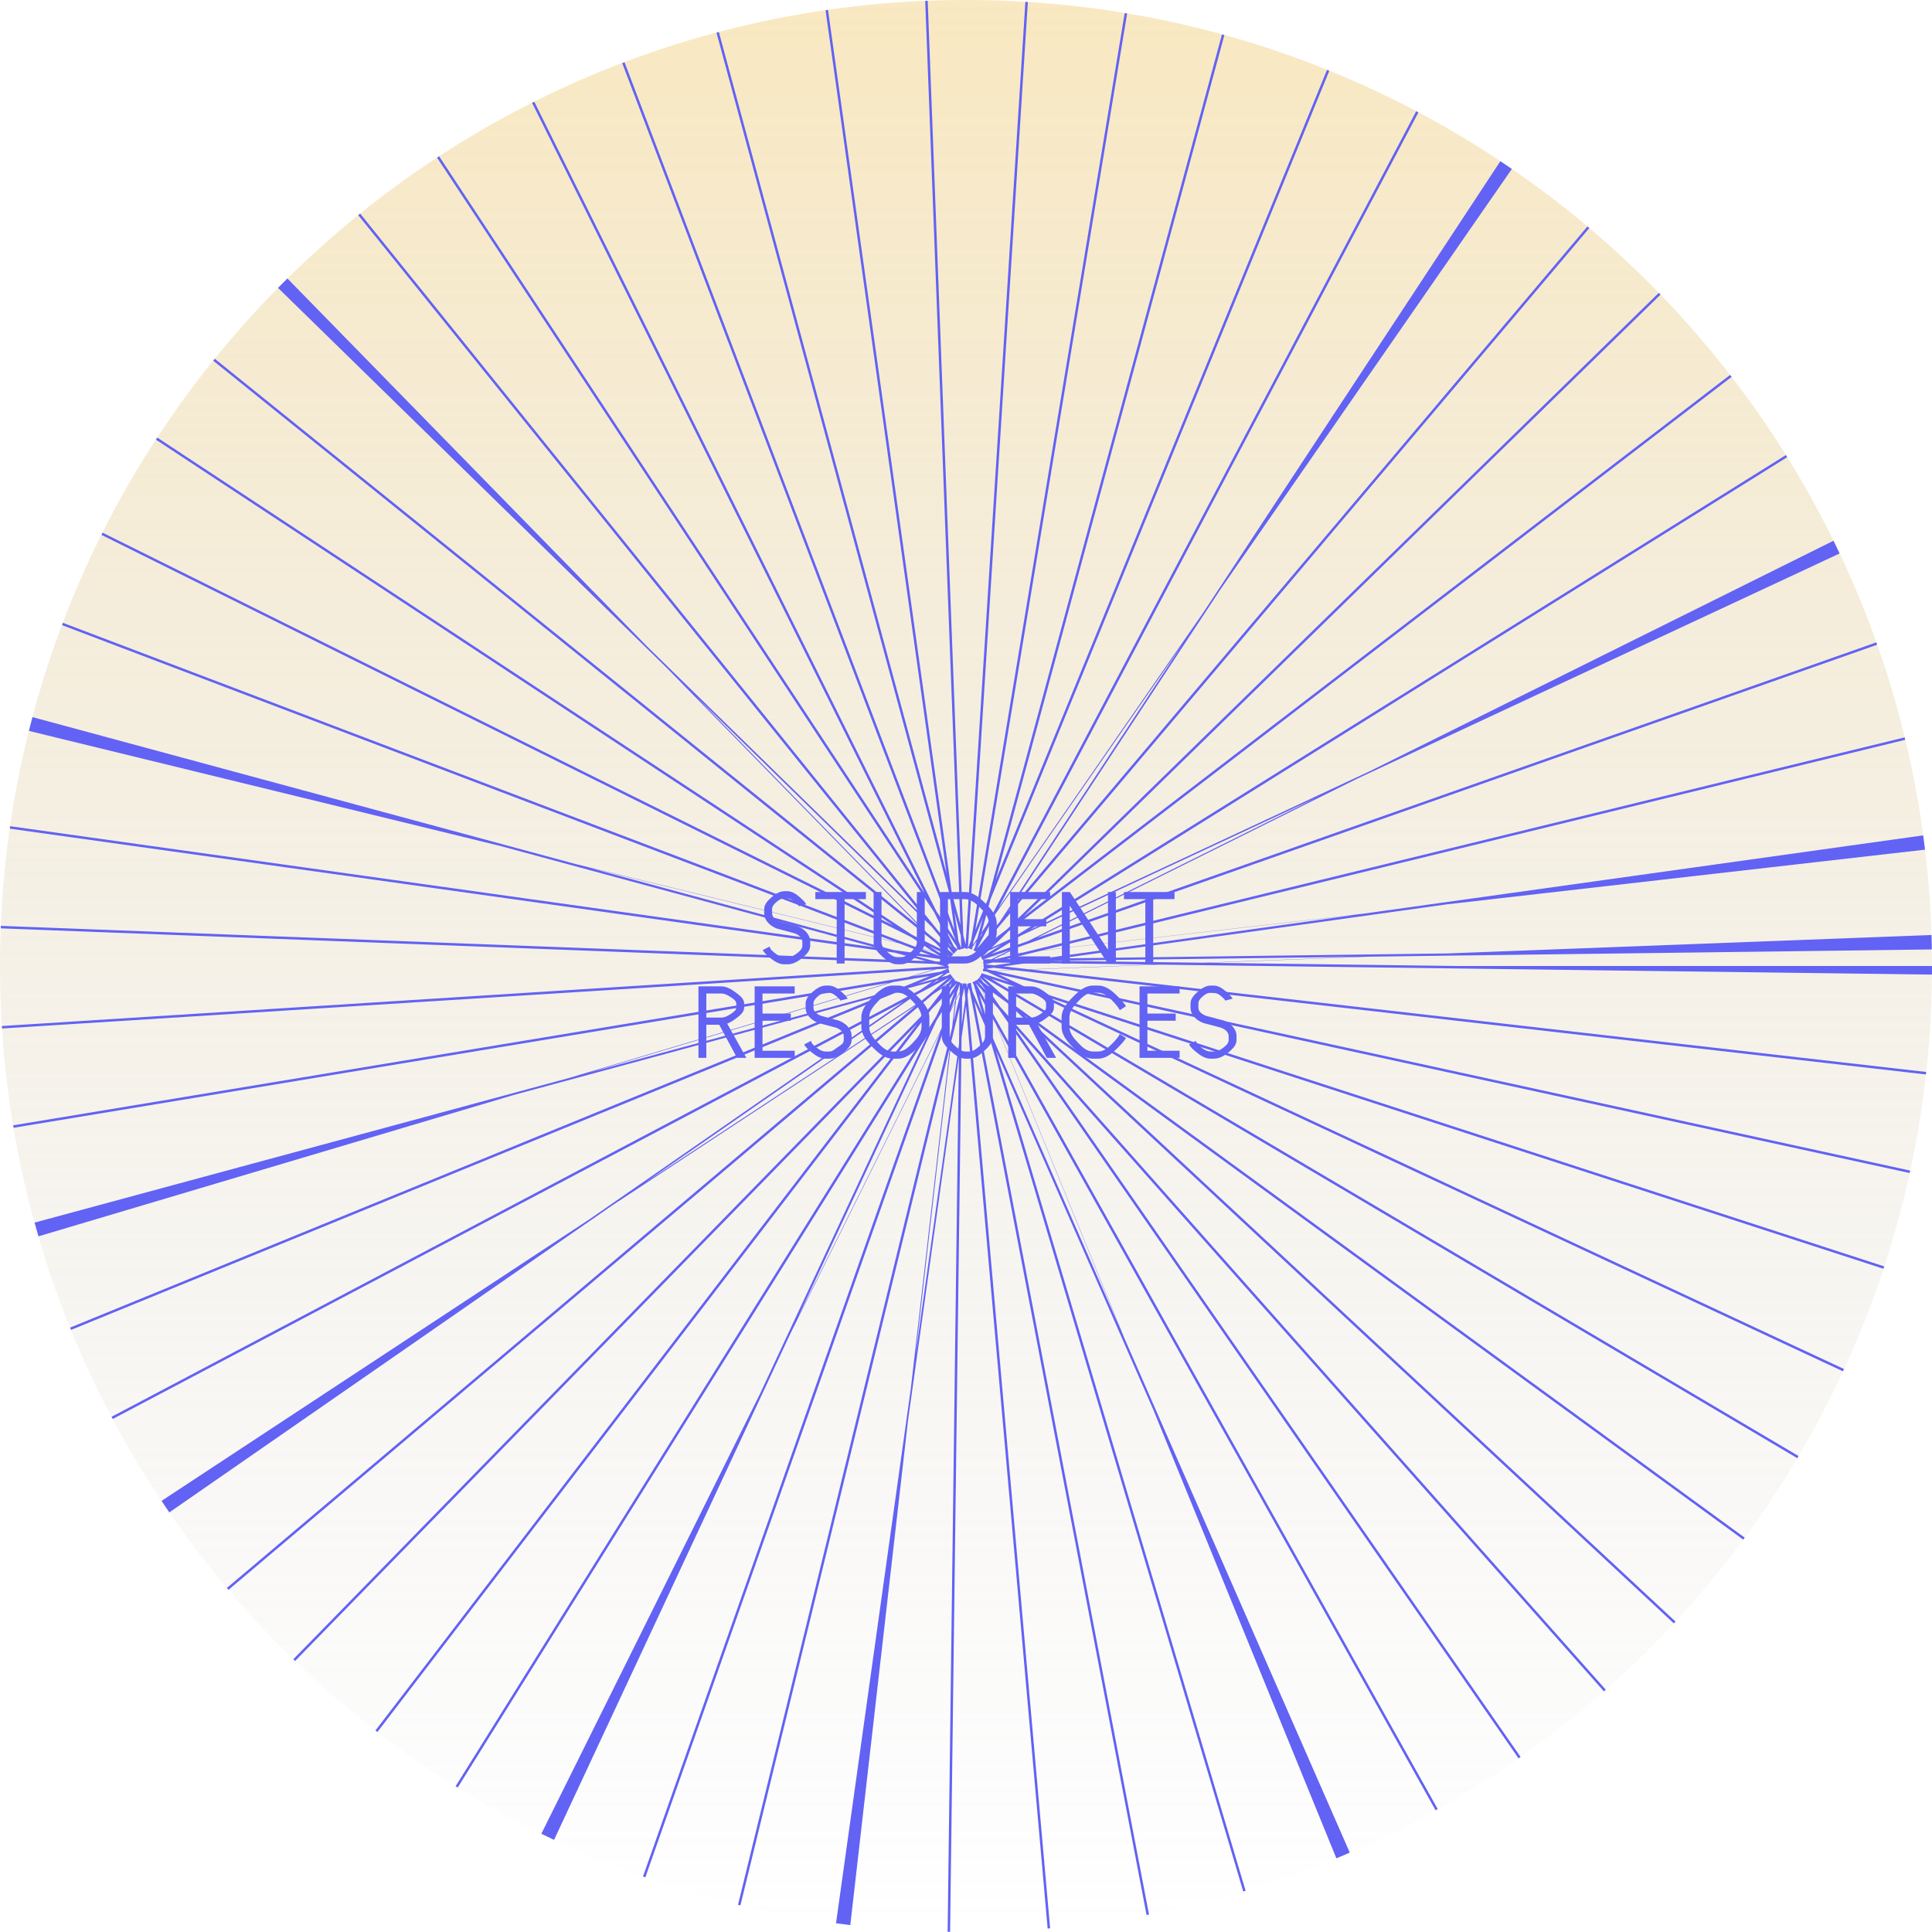
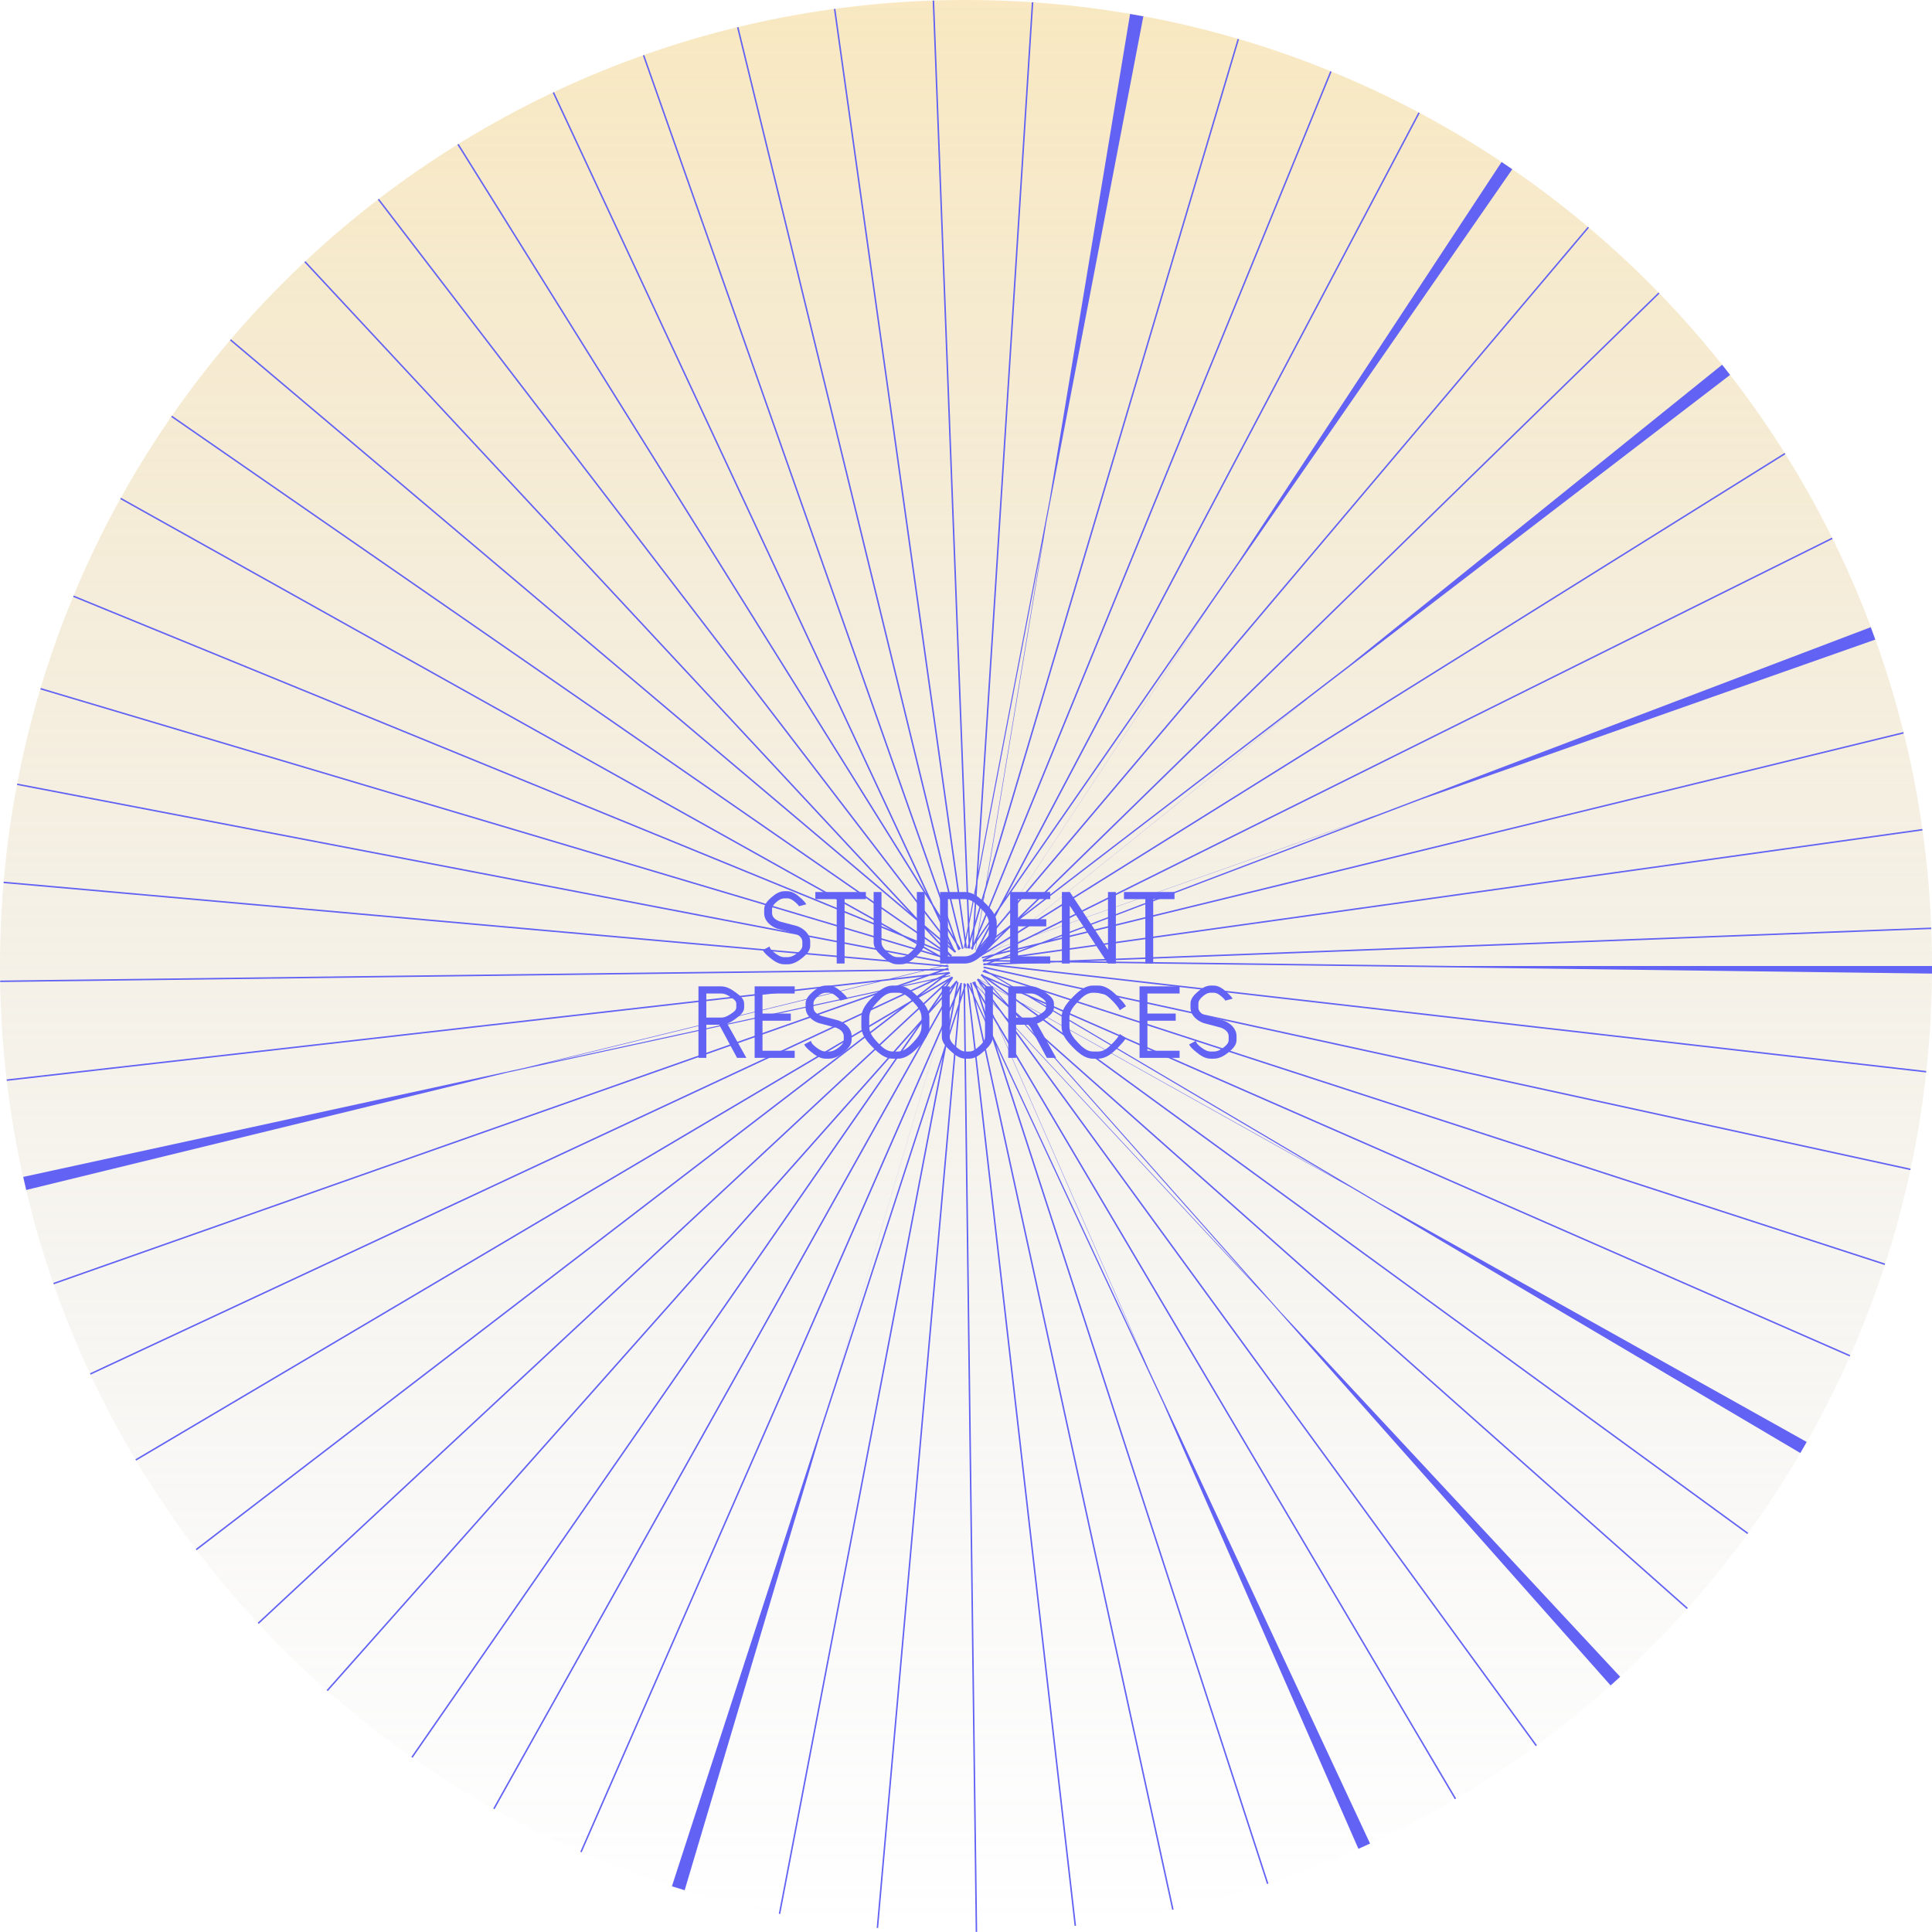
<svg xmlns="http://www.w3.org/2000/svg" width="389" height="389" viewBox="0 0 389 389" fill="none" id="sticker-student">
  <circle cx="194.5" cy="194.5" r="194.5" fill="url(#paint0_linear)" />
-   <circle cx="194.5" cy="194.5" r="99" stroke="#6262F4" stroke-width="191" stroke-dasharray="0.5 10" />
+   <circle cx="194.5" cy="194.5" r="99" stroke="#6262F4" stroke-width="191" stroke-dasharray="0.3 10" />
  <path d="M153.581 191.296C153.885 191.888 154.461 192.368 155.005 192.816C155.853 193.52 156.813 194.16 157.917 194.16H158.573C159.693 194.16 160.685 193.568 161.549 192.864C162.349 192.208 163.133 191.44 163.133 190.416V189.616C163.133 188.144 161.949 187.008 160.541 186.48L157.005 185.536C156.205 185.232 155.453 184.704 155.453 183.888V183.056C155.453 182.48 155.869 182.016 156.317 181.632C156.781 181.216 157.341 180.88 157.965 180.88H158.525C159.149 180.88 159.677 181.264 160.141 181.664C160.413 181.904 160.701 182.16 160.877 182.464L162.349 182.08C162.061 181.584 161.597 181.152 161.149 180.752C160.397 180.08 159.533 179.44 158.525 179.44H157.965C156.941 179.44 156.061 180.032 155.293 180.704C154.573 181.344 153.869 182.096 153.869 183.056V183.888C153.869 185.344 155.053 186.448 156.461 186.976L159.997 187.92C160.797 188.224 161.549 188.784 161.549 189.616V190.416C161.549 191.056 161.021 191.52 160.509 191.92C159.933 192.368 159.293 192.72 158.573 192.72H157.917C157.213 192.72 156.573 192.32 156.013 191.888C155.549 191.52 155.037 191.12 154.957 190.576L153.581 191.296ZM164.166 181.04H168.47V194H170.054V181.04H174.342V179.6H164.166V181.04ZM186.19 179.6H184.606V189.744C184.606 190.512 184.03 191.12 183.454 191.648C182.862 192.192 182.206 192.72 181.406 192.72H180.686C179.886 192.72 179.23 192.192 178.638 191.648C178.062 191.12 177.486 190.512 177.486 189.744V179.6H175.902V189.744C175.902 190.896 176.782 191.792 177.63 192.576C178.51 193.392 179.486 194.16 180.686 194.16H181.406C182.606 194.16 183.582 193.392 184.462 192.576C185.31 191.792 186.19 190.896 186.19 189.744V179.6ZM189.279 194H194.287C195.903 194 197.215 192.88 198.383 191.744C199.535 190.608 200.687 189.344 200.687 187.728V185.872C200.687 184.256 199.535 182.992 198.383 181.856C197.215 180.72 195.903 179.6 194.287 179.6H189.279V194ZM190.863 192.56V181.04H194.287C195.519 181.04 196.511 181.904 197.375 182.784C198.255 183.664 199.103 184.64 199.103 185.872V187.728C199.103 188.96 198.255 189.936 197.375 190.816C196.511 191.696 195.519 192.56 194.287 192.56H190.863ZM203.388 194H211.452V192.56H204.972V186.512H210.668V185.072H204.972V181.04H211.452V179.6H203.388V194ZM213.81 194H215.394V182.368L223.074 194H224.674V179.6H223.09V191.232L215.41 179.6H213.81V194ZM226.306 181.04H230.61V194H232.194V181.04H236.482V179.6H226.306V181.04ZM140.631 213H142.215V206.328H144.807L148.407 213H150.279L146.423 206.104C147.047 205.864 147.623 205.496 148.167 205.08C148.967 204.488 149.831 203.832 149.831 202.856V202.072C149.831 201.096 148.967 200.44 148.167 199.848C147.286 199.192 146.311 198.6 145.207 198.6H140.631V213ZM142.215 200.04H145.207C145.911 200.04 146.551 200.376 147.142 200.776C147.655 201.112 148.247 201.496 148.247 202.072V202.856C148.247 203.432 147.655 203.816 147.142 204.152C146.551 204.552 145.911 204.888 145.207 204.888H142.215V200.04ZM151.943 213H160.007V211.56H153.527V205.512H159.223V204.072H153.527V200.04H160.007V198.6H151.943V213ZM161.917 210.296C162.221 210.888 162.797 211.368 163.341 211.816C164.189 212.52 165.149 213.16 166.253 213.16H166.909C168.029 213.16 169.021 212.568 169.885 211.864C170.685 211.208 171.469 210.44 171.469 209.416V208.616C171.469 207.144 170.285 206.008 168.877 205.48L165.341 204.536C164.541 204.232 163.789 203.704 163.789 202.888V202.056C163.789 201.48 164.205 201.016 164.653 200.632C165.117 200.216 165.677 199.88 166.301 199.88H166.861C167.485 199.88 168.013 200.264 168.477 200.664C168.749 200.904 169.037 201.16 169.213 201.464L170.685 201.08C170.397 200.584 169.933 200.152 169.485 199.752C168.733 199.08 167.869 198.44 166.861 198.44H166.301C165.277 198.44 164.397 199.032 163.629 199.704C162.909 200.344 162.205 201.096 162.205 202.056V202.888C162.205 204.344 163.389 205.448 164.797 205.976L168.333 206.92C169.133 207.224 169.885 207.784 169.885 208.616V209.416C169.885 210.056 169.357 210.52 168.845 210.92C168.269 211.368 167.629 211.72 166.909 211.72H166.253C165.549 211.72 164.909 211.32 164.349 210.888C163.885 210.52 163.373 210.12 163.293 209.576L161.917 210.296ZM180.806 199.88C182.038 199.88 182.982 200.776 183.83 201.672C184.694 202.584 185.542 203.608 185.542 204.856V206.744C185.542 207.992 184.694 209.016 183.83 209.928C182.982 210.824 182.038 211.72 180.806 211.72H179.75C178.518 211.72 177.574 210.824 176.726 209.928C175.862 209.016 175.014 207.992 175.014 206.744V204.856C175.014 203.608 175.862 202.584 176.726 201.672C177.574 200.776 178.518 199.88 179.75 199.88H180.806ZM180.806 198.44H179.75C178.134 198.44 176.838 199.592 175.702 200.744C174.549 201.912 173.43 203.224 173.43 204.856V206.744C173.43 208.376 174.549 209.688 175.702 210.856C176.838 212.008 178.134 213.16 179.75 213.16H180.806C182.422 213.16 183.718 212.008 184.854 210.856C186.006 209.688 187.126 208.376 187.126 206.744V204.856C187.126 203.224 186.006 201.912 184.854 200.744C183.718 199.592 182.422 198.44 180.806 198.44ZM199.917 198.6H198.333V208.744C198.333 209.512 197.757 210.12 197.181 210.648C196.589 211.192 195.933 211.72 195.133 211.72H194.413C193.613 211.72 192.957 211.192 192.365 210.648C191.789 210.12 191.213 209.512 191.213 208.744V198.6H189.629V208.744C189.629 209.896 190.509 210.792 191.357 211.576C192.237 212.392 193.213 213.16 194.413 213.16H195.133C196.333 213.16 197.309 212.392 198.189 211.576C199.037 210.792 199.917 209.896 199.917 208.744V198.6ZM203.006 213H204.59V206.328H207.182L210.782 213H212.654L208.798 206.104C209.422 205.864 209.998 205.496 210.542 205.08C211.342 204.488 212.206 203.832 212.206 202.856V202.072C212.206 201.096 211.342 200.44 210.542 199.848C209.661 199.192 208.686 198.6 207.582 198.6H203.006V213ZM204.59 200.04H207.582C208.286 200.04 208.926 200.376 209.517 200.776C210.03 201.112 210.622 201.496 210.622 202.072V202.856C210.622 203.432 210.03 203.816 209.517 204.152C208.926 204.552 208.286 204.888 207.582 204.888H204.59V200.04ZM226.718 209L225.47 208.2C225.15 208.824 224.638 209.4 224.142 209.928C223.294 210.824 222.35 211.72 221.118 211.72H220.062C218.83 211.72 217.886 210.824 217.038 209.928C216.174 209.016 215.326 207.992 215.326 206.744V204.856C215.326 203.608 216.174 202.584 217.038 201.672C217.886 200.776 218.83 199.88 220.062 199.88H221.118C222.35 199.88 223.294 200.776 224.142 201.672C224.638 202.2 225.15 202.776 225.47 203.4L226.718 202.6C226.302 201.928 225.726 201.32 225.166 200.744C224.03 199.592 222.734 198.44 221.118 198.44H220.062C218.446 198.44 217.15 199.592 216.014 200.744C214.862 201.912 213.742 203.224 213.742 204.856V206.744C213.742 208.376 214.862 209.688 216.014 210.856C217.15 212.008 218.446 213.16 220.062 213.16H221.118C222.734 213.16 224.03 212.008 225.166 210.856C225.726 210.28 226.302 209.672 226.718 209ZM229.443 213H237.507V211.56H231.027V205.512H236.723V204.072H231.027V200.04H237.507V198.6H229.443V213ZM239.417 210.296C239.721 210.888 240.297 211.368 240.841 211.816C241.689 212.52 242.649 213.16 243.753 213.16H244.409C245.529 213.16 246.521 212.568 247.385 211.864C248.185 211.208 248.969 210.44 248.969 209.416V208.616C248.969 207.144 247.785 206.008 246.377 205.48L242.841 204.536C242.041 204.232 241.289 203.704 241.289 202.888V202.056C241.289 201.48 241.705 201.016 242.153 200.632C242.617 200.216 243.177 199.88 243.801 199.88H244.361C244.985 199.88 245.513 200.264 245.977 200.664C246.249 200.904 246.537 201.16 246.713 201.464L248.185 201.08C247.897 200.584 247.433 200.152 246.985 199.752C246.233 199.08 245.369 198.44 244.361 198.44H243.801C242.777 198.44 241.897 199.032 241.129 199.704C240.409 200.344 239.705 201.096 239.705 202.056V202.888C239.705 204.344 240.889 205.448 242.297 205.976L245.833 206.92C246.633 207.224 247.385 207.784 247.385 208.616V209.416C247.385 210.056 246.857 210.52 246.345 210.92C245.769 211.368 245.129 211.72 244.409 211.72H243.753C243.049 211.72 242.409 211.32 241.849 210.888C241.385 210.52 240.873 210.12 240.793 209.576L239.417 210.296Z" fill="#6262F4" />
  <defs>
    <linearGradient id="paint0_linear" x1="194.5" y1="0" x2="194.5" y2="389" gradientUnits="userSpaceOnUse">
      <stop stop-color="#F4D792" stop-opacity="0.57" />
      <stop offset="1" stop-color="#C4C4C4" stop-opacity="0" />
    </linearGradient>
  </defs>
</svg>
